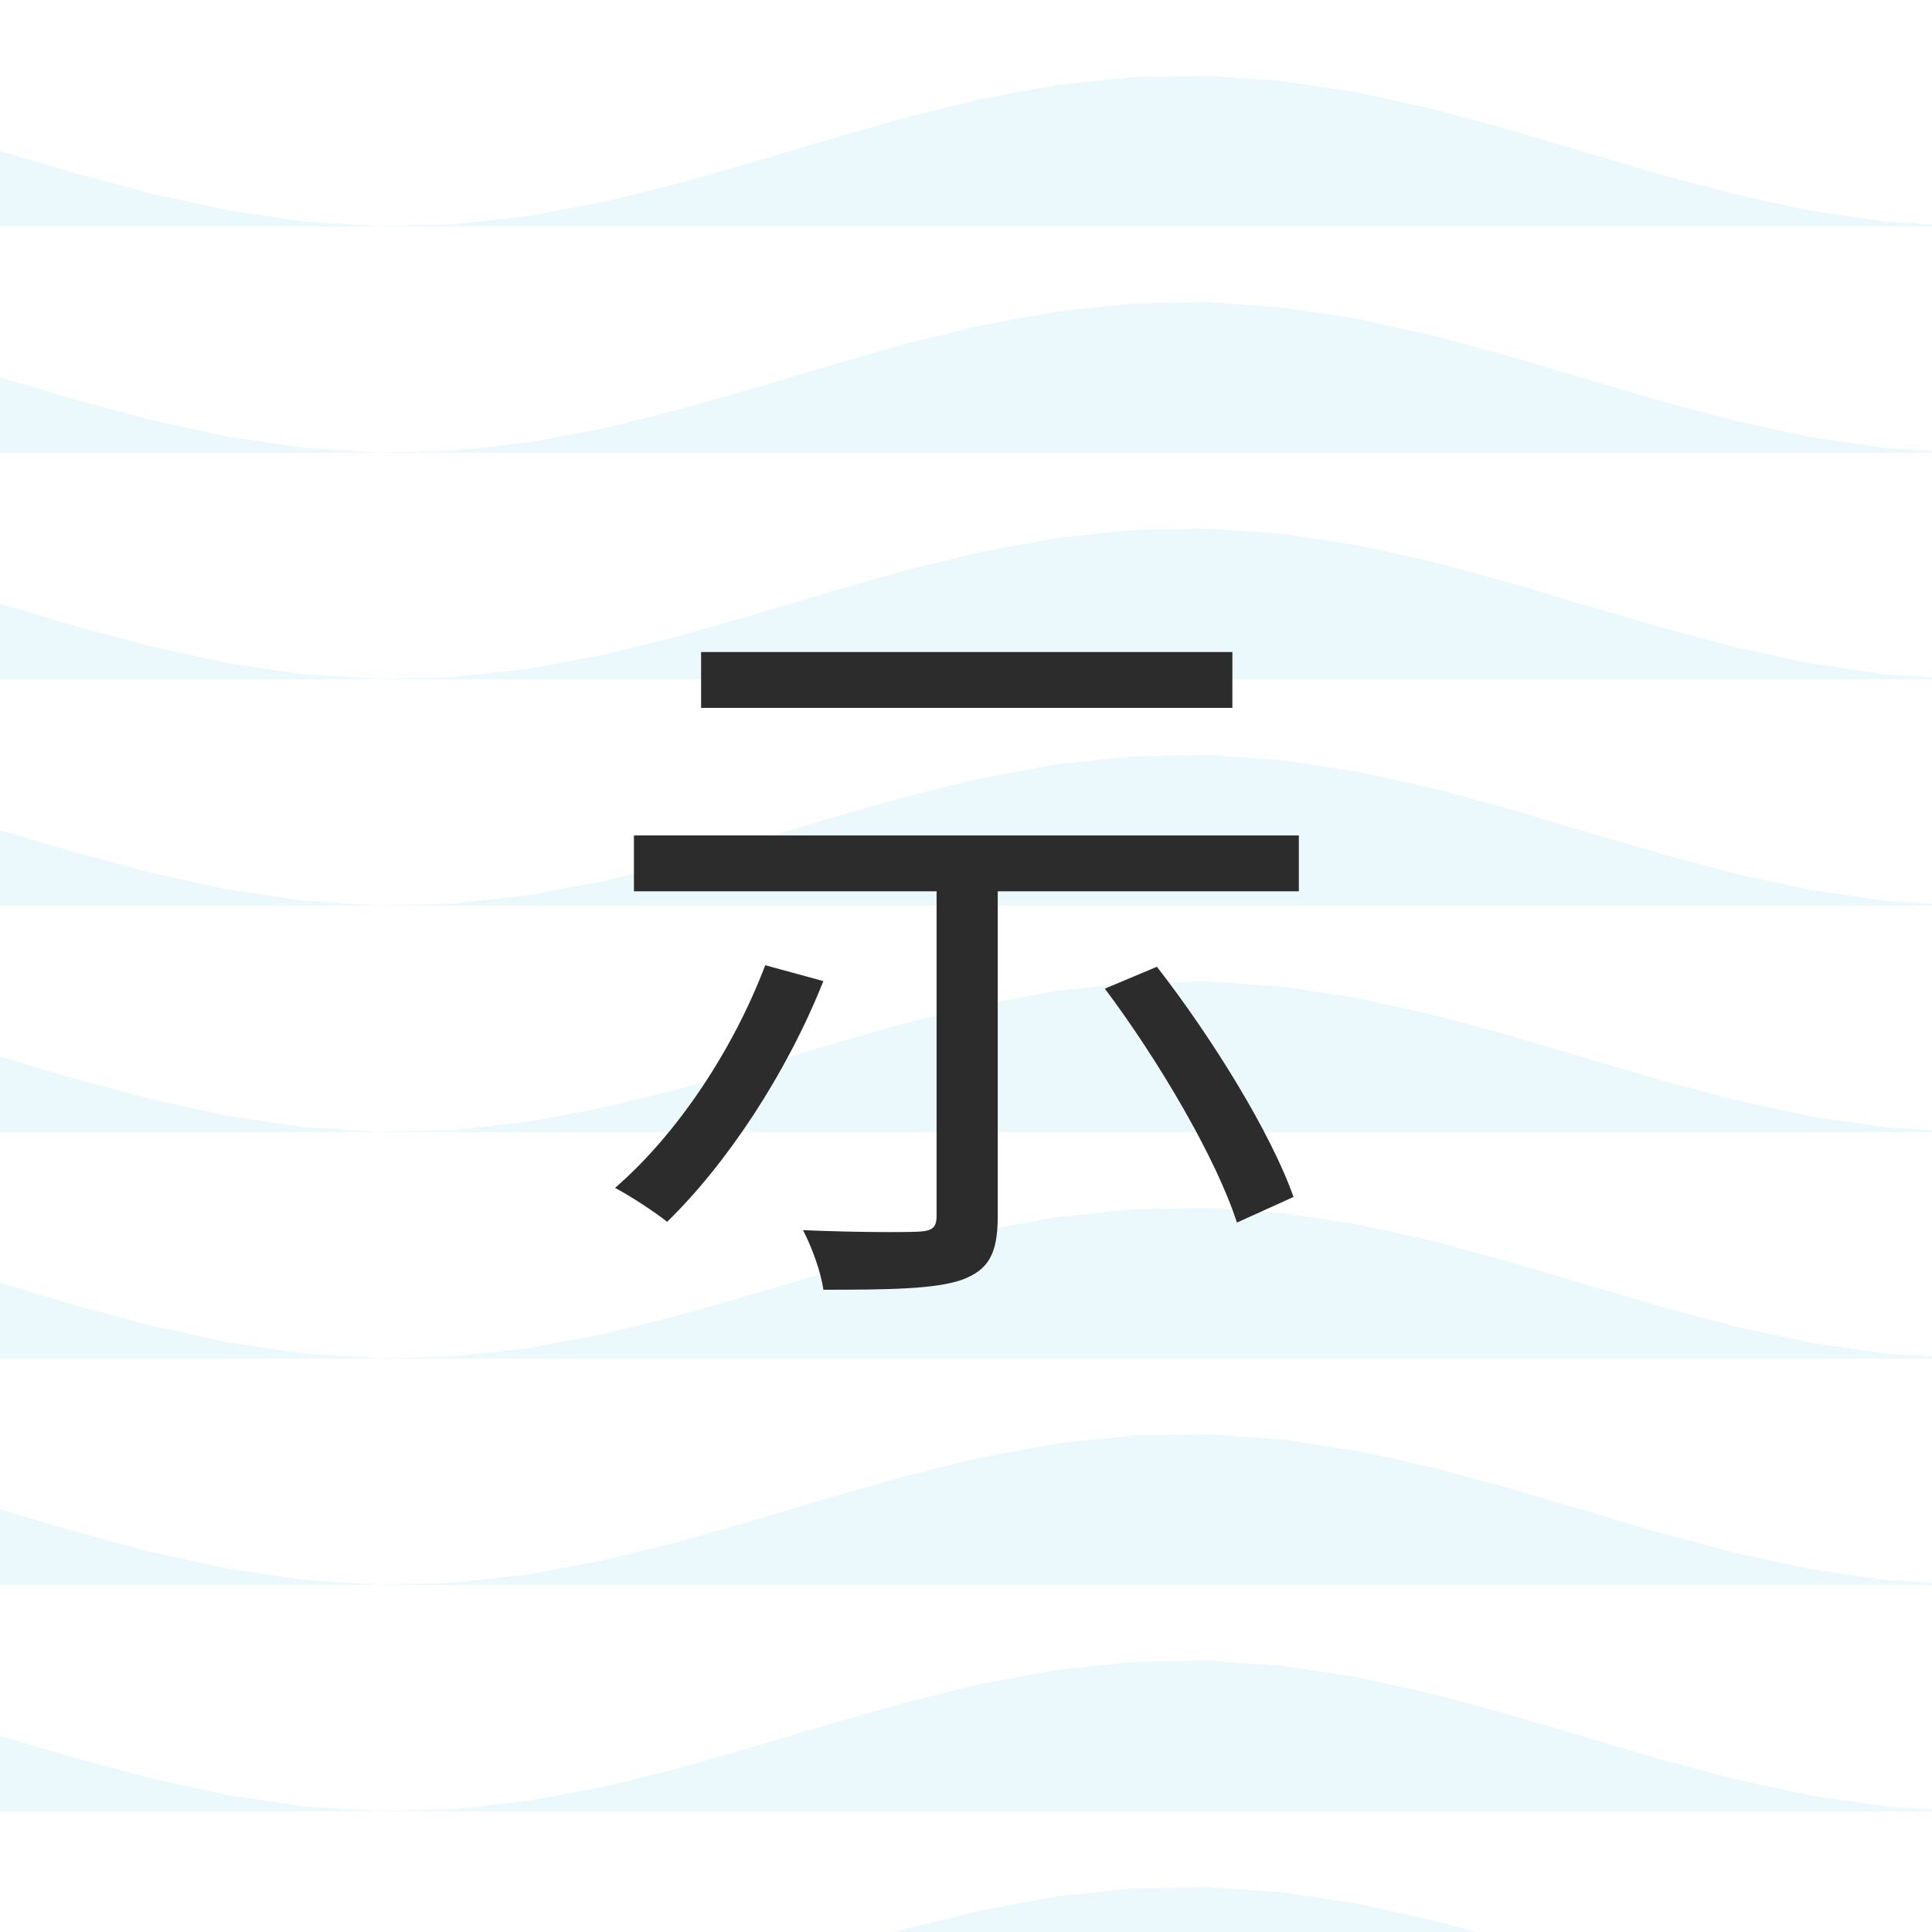
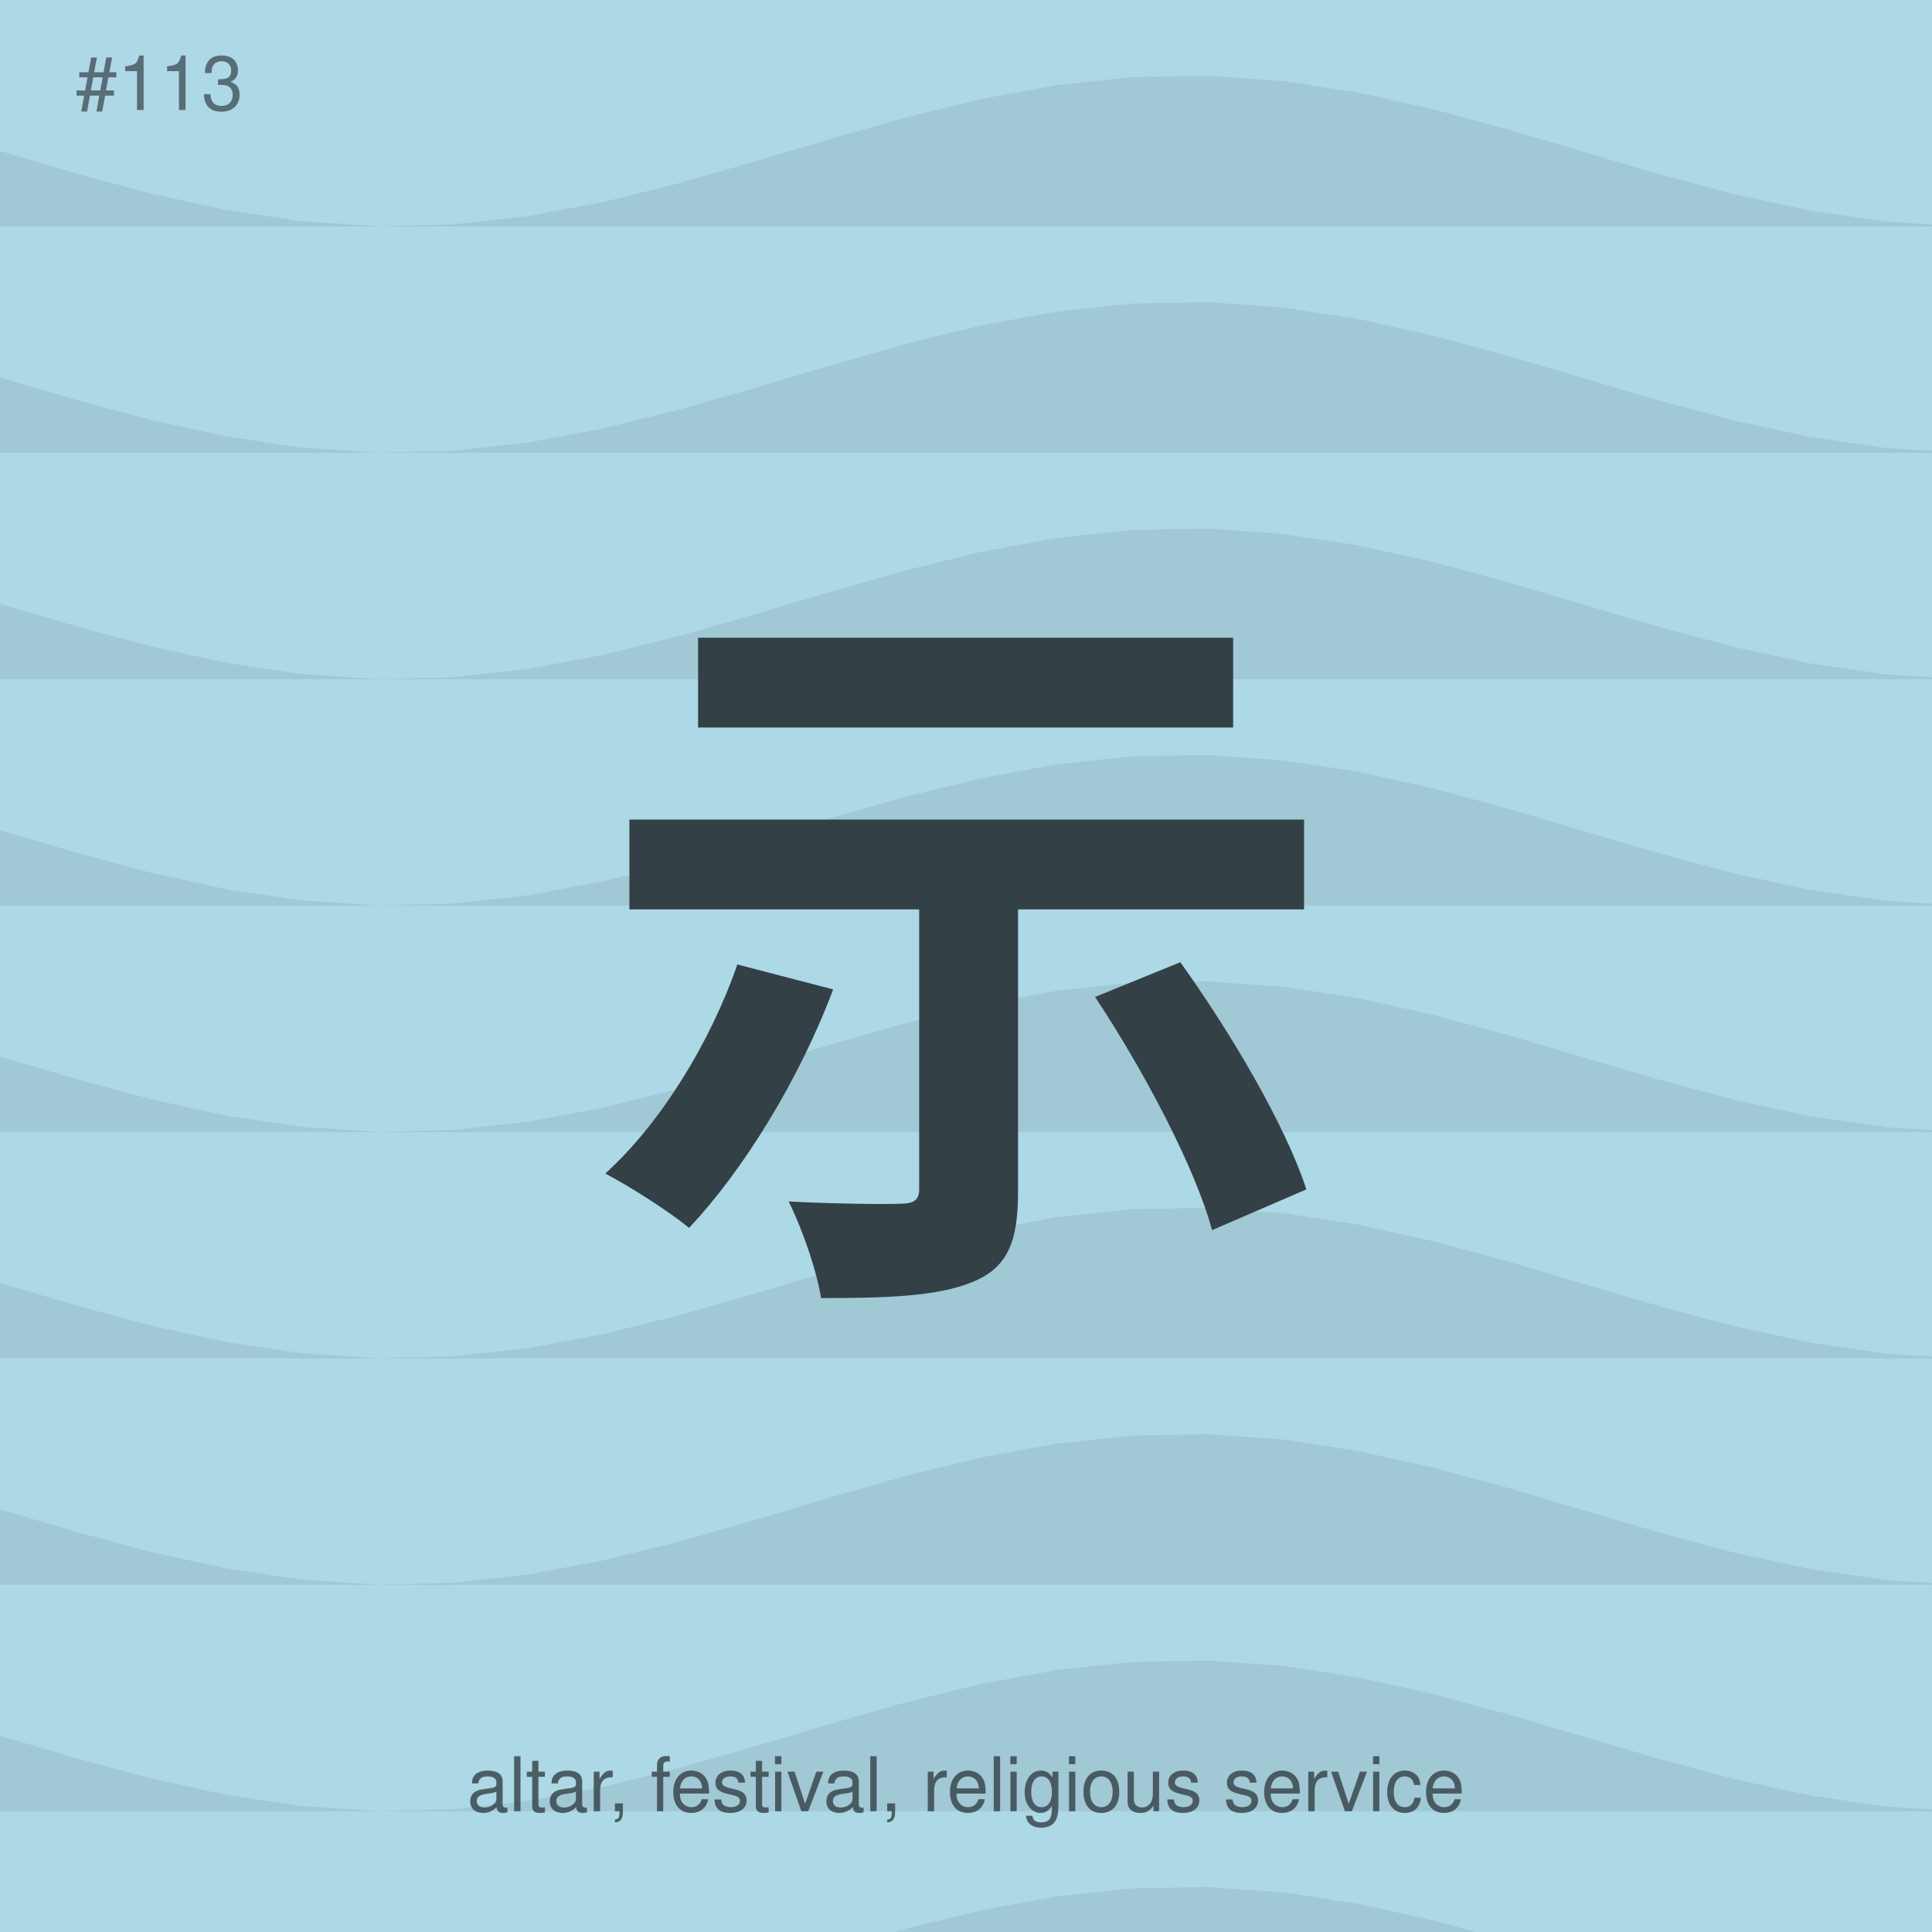
<svg xmlns="http://www.w3.org/2000/svg" width="512" height="512" viewBox="0 0 512 512">
  <defs>
    <style>
      .radical-text {
        font-family: 'Hiragino Sans', 'Yu Gothic', 'Meiryo', 'Takao', 'IPAexGothic', 'IPAGothic', 'VL Gothic', 'Noto Sans CJK JP', serif;
        font-size: 200px;
        text-anchor: middle;
        dominant-baseline: middle;
-         fill: #2c2c2c;
+         fill: #334045;
+         font-weight: bold;
+       }
+       .number-text {
+         font-family: 'Helvetica', 'Arial', sans-serif;
+         font-size: 20px;
+         text-anchor: start;
+         dominant-baseline: hanging;
+         fill: #334045;
+         opacity: 0.7;
+         font-weight: normal;
+       }
+       .meaning-text {
+         font-family: 'Helvetica', 'Arial', sans-serif;
+         font-size: 20px;
+         text-anchor: middle;
+         dominant-baseline: baseline;
+         fill: #334045;
+         opacity: 0.8;
        font-weight: normal;
      }
    </style>
  </defs>
-   <rect width="512" height="512" fill="white" />
-   <g opacity="1.0">
-     <path d="M 0,40 L 20,45.91 L 40,51.293 L 60,55.667 L 80,58.641 L 100,59.95 L 120,59.477 L 140,57.264 L 160,53.509 L 180,48.548 L 200,42.822 L 220,36.845 L 240,31.15 L 260,26.245 L 280,22.568 L 300,20.449 L 320,20.077 L 340,21.484 L 360,24.545 L 380,28.986 L 400,34.412 L 420,40.336 L 440,46.231 L 460,51.569 L 480,55.873 L 500,58.76 L 520,59.971 L 512,60 L 0,60 Z" fill="#bce7f5" opacity="0.3" />
-     <path d="M 0,100 L 20,105.91 L 40,111.293 L 60,115.667 L 80,118.641 L 100,119.95 L 120,119.477 L 140,117.264 L 160,113.509 L 180,108.548 L 200,102.822 L 220,96.845 L 240,91.15 L 260,86.245 L 280,82.568 L 300,80.449 L 320,80.077 L 340,81.484 L 360,84.545 L 380,88.986 L 400,94.412 L 420,100.336 L 440,106.231 L 460,111.569 L 480,115.873 L 500,118.76 L 520,119.971 L 512,120 L 0,120 Z" fill="#bce7f5" opacity="0.3" />
-     <path d="M 0,160 L 20,165.91 L 40,171.293 L 60,175.667 L 80,178.641 L 100,179.95 L 120,179.477 L 140,177.264 L 160,173.509 L 180,168.548 L 200,162.822 L 220,156.845 L 240,151.15 L 260,146.245 L 280,142.568 L 300,140.449 L 320,140.077 L 340,141.484 L 360,144.545 L 380,148.986 L 400,154.412 L 420,160.336 L 440,166.231 L 460,171.569 L 480,175.873 L 500,178.76 L 520,179.971 L 512,180 L 0,180 Z" fill="#bce7f5" opacity="0.3" />
-     <path d="M 0,220 L 20,225.91 L 40,231.293 L 60,235.667 L 80,238.641 L 100,239.95 L 120,239.477 L 140,237.264 L 160,233.509 L 180,228.548 L 200,222.822 L 220,216.845 L 240,211.15 L 260,206.245 L 280,202.568 L 300,200.449 L 320,200.077 L 340,201.484 L 360,204.545 L 380,208.986 L 400,214.412 L 420,220.336 L 440,226.231 L 460,231.569 L 480,235.873 L 500,238.76 L 520,239.971 L 512,240 L 0,240 Z" fill="#bce7f5" opacity="0.3" />
-     <path d="M 0,280 L 20,285.91 L 40,291.293 L 60,295.667 L 80,298.641 L 100,299.95 L 120,299.477 L 140,297.264 L 160,293.509 L 180,288.548 L 200,282.822 L 220,276.845 L 240,271.15 L 260,266.245 L 280,262.568 L 300,260.449 L 320,260.077 L 340,261.484 L 360,264.545 L 380,268.986 L 400,274.412 L 420,280.336 L 440,286.231 L 460,291.569 L 480,295.873 L 500,298.76 L 520,299.971 L 512,300 L 0,300 Z" fill="#bce7f5" opacity="0.3" />
-     <path d="M 0,340 L 20,345.91 L 40,351.293 L 60,355.667 L 80,358.641 L 100,359.95 L 120,359.477 L 140,357.264 L 160,353.509 L 180,348.548 L 200,342.822 L 220,336.845 L 240,331.15 L 260,326.245 L 280,322.568 L 300,320.449 L 320,320.077 L 340,321.484 L 360,324.545 L 380,328.986 L 400,334.412 L 420,340.336 L 440,346.231 L 460,351.569 L 480,355.873 L 500,358.76 L 520,359.971 L 512,360 L 0,360 Z" fill="#bce7f5" opacity="0.3" />
-     <path d="M 0,400 L 20,405.91 L 40,411.293 L 60,415.667 L 80,418.641 L 100,419.95 L 120,419.477 L 140,417.264 L 160,413.509 L 180,408.548 L 200,402.822 L 220,396.845 L 240,391.15 L 260,386.245 L 280,382.568 L 300,380.449 L 320,380.077 L 340,381.484 L 360,384.545 L 380,388.986 L 400,394.412 L 420,400.336 L 440,406.231 L 460,411.569 L 480,415.873 L 500,418.76 L 520,419.971 L 512,420 L 0,420 Z" fill="#bce7f5" opacity="0.3" />
-     <path d="M 0,460 L 20,465.91 L 40,471.293 L 60,475.667 L 80,478.641 L 100,479.95 L 120,479.477 L 140,477.264 L 160,473.509 L 180,468.548 L 200,462.822 L 220,456.845 L 240,451.15 L 260,446.245 L 280,442.568 L 300,440.449 L 320,440.077 L 340,441.484 L 360,444.545 L 380,448.986 L 400,454.412 L 420,460.336 L 440,466.231 L 460,471.569 L 480,475.873 L 500,478.76 L 520,479.971 L 512,480 L 0,480 Z" fill="#bce7f5" opacity="0.3" />
-     <path d="M 0,520 L 20,525.91 L 40,531.293 L 60,535.667 L 80,538.641 L 100,539.95 L 120,539.477 L 140,537.264 L 160,533.509 L 180,528.548 L 200,522.822 L 220,516.845 L 240,511.15 L 260,506.245 L 280,502.568 L 300,500.449 L 320,500.077 L 340,501.484 L 360,504.545 L 380,508.986 L 400,514.412 L 420,520.336 L 440,526.231 L 460,531.569 L 480,535.873 L 500,538.76 L 520,539.971 L 512,540 L 0,540 Z" fill="#bce7f5" opacity="0.3" />
+   <rect width="512" height="512" fill="#ADD8E6" />
+   <g opacity="0.6">
+     <path d="M 0,40 L 20,45.91 L 40,51.293 L 60,55.667 L 80,58.641 L 100,59.95 L 120,59.477 L 140,57.264 L 160,53.509 L 180,48.548 L 200,42.822 L 220,36.845 L 240,31.15 L 260,26.245 L 280,22.568 L 300,20.449 L 320,20.077 L 340,21.484 L 360,24.545 L 380,28.986 L 400,34.412 L 420,40.336 L 440,46.231 L 460,51.569 L 480,55.873 L 500,58.76 L 520,59.971 L 512,60 L 0,60 Z" fill="#7997a1" opacity="0.4" />
+     <path d="M 0,100 L 20,105.91 L 40,111.293 L 60,115.667 L 80,118.641 L 100,119.95 L 120,119.477 L 140,117.264 L 160,113.509 L 180,108.548 L 200,102.822 L 220,96.845 L 240,91.15 L 260,86.245 L 280,82.568 L 300,80.449 L 320,80.077 L 340,81.484 L 360,84.545 L 380,88.986 L 400,94.412 L 420,100.336 L 440,106.231 L 460,111.569 L 480,115.873 L 500,118.76 L 520,119.971 L 512,120 L 0,120 Z" fill="#7997a1" opacity="0.4" />
+     <path d="M 0,160 L 20,165.91 L 40,171.293 L 60,175.667 L 80,178.641 L 100,179.95 L 120,179.477 L 140,177.264 L 160,173.509 L 180,168.548 L 200,162.822 L 220,156.845 L 240,151.15 L 260,146.245 L 280,142.568 L 300,140.449 L 320,140.077 L 340,141.484 L 360,144.545 L 380,148.986 L 400,154.412 L 420,160.336 L 440,166.231 L 460,171.569 L 480,175.873 L 500,178.76 L 520,179.971 L 512,180 L 0,180 Z" fill="#7997a1" opacity="0.4" />
+     <path d="M 0,220 L 20,225.91 L 40,231.293 L 60,235.667 L 80,238.641 L 100,239.95 L 120,239.477 L 140,237.264 L 160,233.509 L 180,228.548 L 200,222.822 L 220,216.845 L 240,211.15 L 260,206.245 L 280,202.568 L 300,200.449 L 320,200.077 L 340,201.484 L 360,204.545 L 380,208.986 L 400,214.412 L 420,220.336 L 440,226.231 L 460,231.569 L 480,235.873 L 500,238.76 L 520,239.971 L 512,240 L 0,240 Z" fill="#7997a1" opacity="0.4" />
+     <path d="M 0,280 L 20,285.91 L 40,291.293 L 60,295.667 L 80,298.641 L 100,299.95 L 120,299.477 L 140,297.264 L 160,293.509 L 180,288.548 L 200,282.822 L 220,276.845 L 240,271.15 L 260,266.245 L 280,262.568 L 300,260.449 L 320,260.077 L 340,261.484 L 360,264.545 L 380,268.986 L 400,274.412 L 420,280.336 L 440,286.231 L 460,291.569 L 480,295.873 L 500,298.76 L 520,299.971 L 512,300 L 0,300 Z" fill="#7997a1" opacity="0.4" />
+     <path d="M 0,340 L 20,345.91 L 40,351.293 L 60,355.667 L 80,358.641 L 100,359.95 L 120,359.477 L 140,357.264 L 160,353.509 L 180,348.548 L 200,342.822 L 220,336.845 L 240,331.15 L 260,326.245 L 280,322.568 L 300,320.449 L 320,320.077 L 340,321.484 L 360,324.545 L 380,328.986 L 400,334.412 L 420,340.336 L 440,346.231 L 460,351.569 L 480,355.873 L 500,358.76 L 520,359.971 L 512,360 L 0,360 Z" fill="#7997a1" opacity="0.4" />
+     <path d="M 0,400 L 20,405.91 L 40,411.293 L 60,415.667 L 80,418.641 L 100,419.95 L 120,419.477 L 140,417.264 L 160,413.509 L 180,408.548 L 200,402.822 L 220,396.845 L 240,391.15 L 260,386.245 L 280,382.568 L 300,380.449 L 320,380.077 L 340,381.484 L 360,384.545 L 380,388.986 L 400,394.412 L 420,400.336 L 440,406.231 L 460,411.569 L 480,415.873 L 500,418.76 L 520,419.971 L 512,420 L 0,420 Z" fill="#7997a1" opacity="0.4" />
+     <path d="M 0,460 L 20,465.91 L 40,471.293 L 60,475.667 L 80,478.641 L 100,479.95 L 120,479.477 L 140,477.264 L 160,473.509 L 180,468.548 L 200,462.822 L 220,456.845 L 240,451.15 L 260,446.245 L 280,442.568 L 300,440.449 L 320,440.077 L 340,441.484 L 360,444.545 L 380,448.986 L 400,454.412 L 420,460.336 L 440,466.231 L 460,471.569 L 480,475.873 L 500,478.76 L 520,479.971 L 512,480 L 0,480 Z" fill="#7997a1" opacity="0.4" />
+     <path d="M 0,520 L 20,525.91 L 40,531.293 L 60,535.667 L 80,538.641 L 100,539.95 L 120,539.477 L 140,537.264 L 160,533.509 L 180,528.548 L 200,522.822 L 220,516.845 L 240,511.15 L 260,506.245 L 280,502.568 L 300,500.449 L 320,500.077 L 340,501.484 L 360,504.545 L 380,508.986 L 400,514.412 L 420,520.336 L 440,526.231 L 460,531.569 L 480,535.873 L 500,538.76 L 520,539.971 L 512,540 L 0,540 Z" fill="#7997a1" opacity="0.4" />
  </g>
  <text x="256" y="256" class="radical-text">示</text>
+   <text x="20" y="20" class="number-text">#113</text>
+   <text x="256" y="480" class="meaning-text">altar, festival, religious service</text>
</svg>
